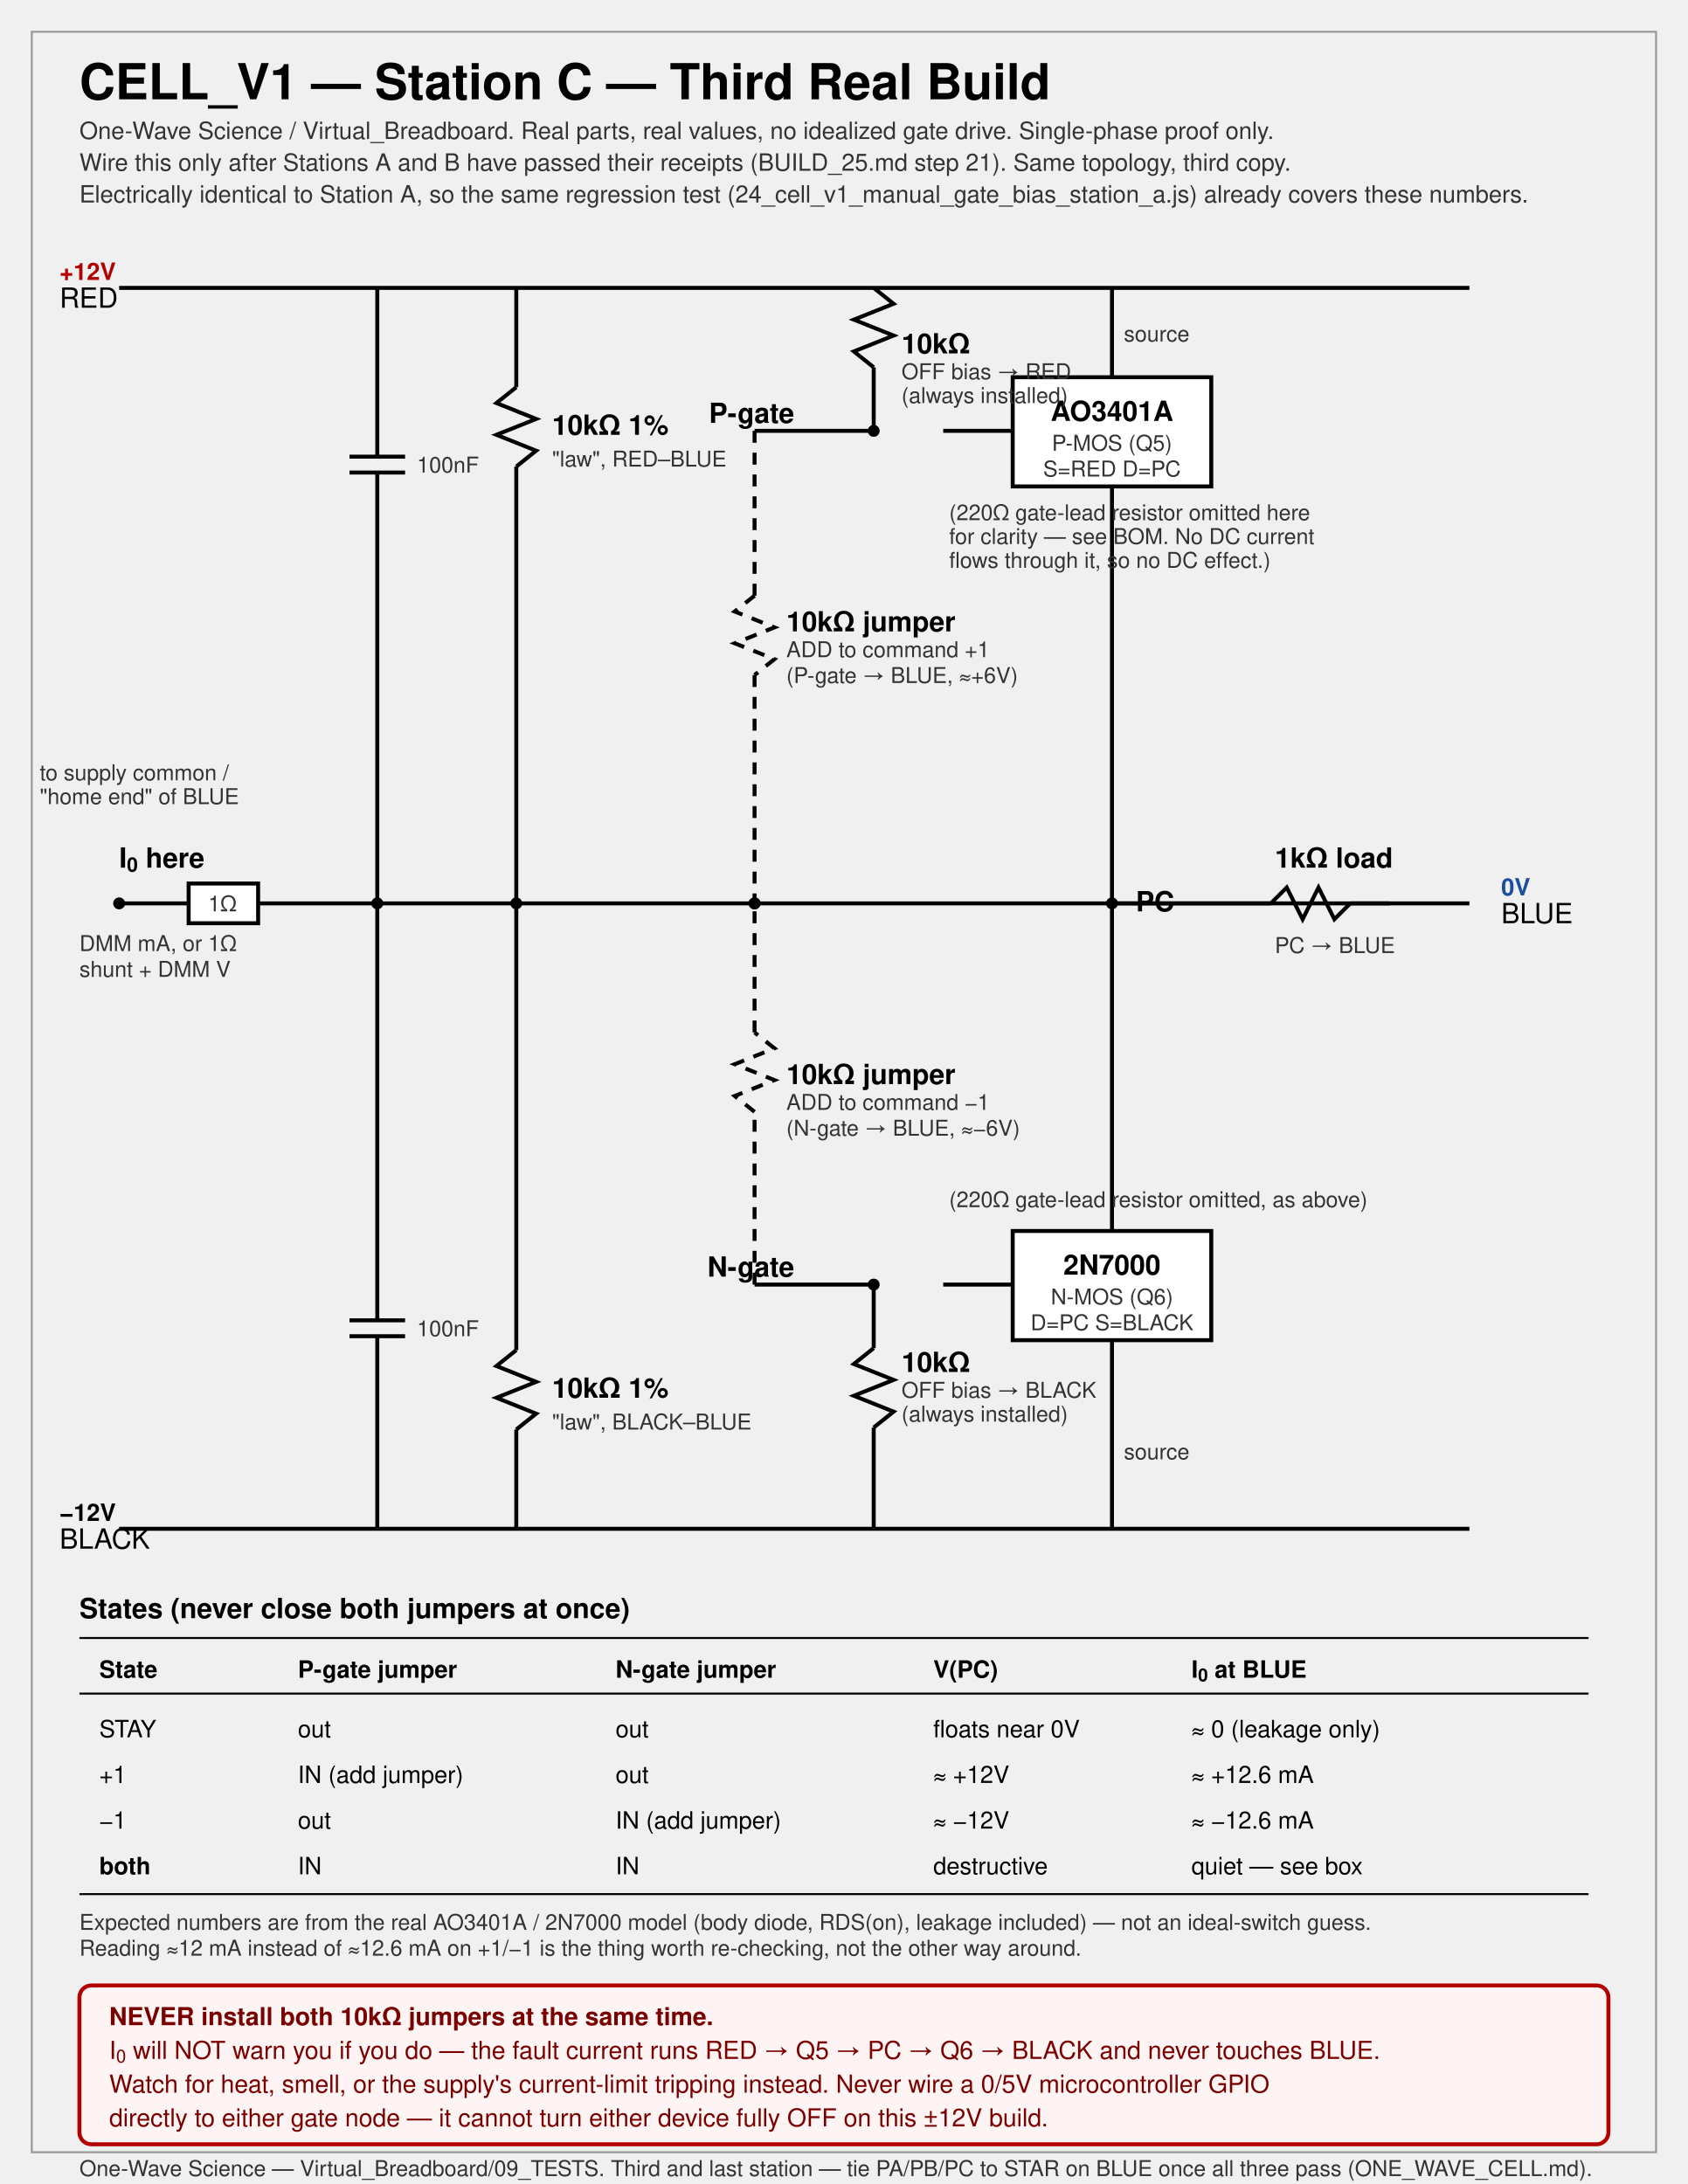
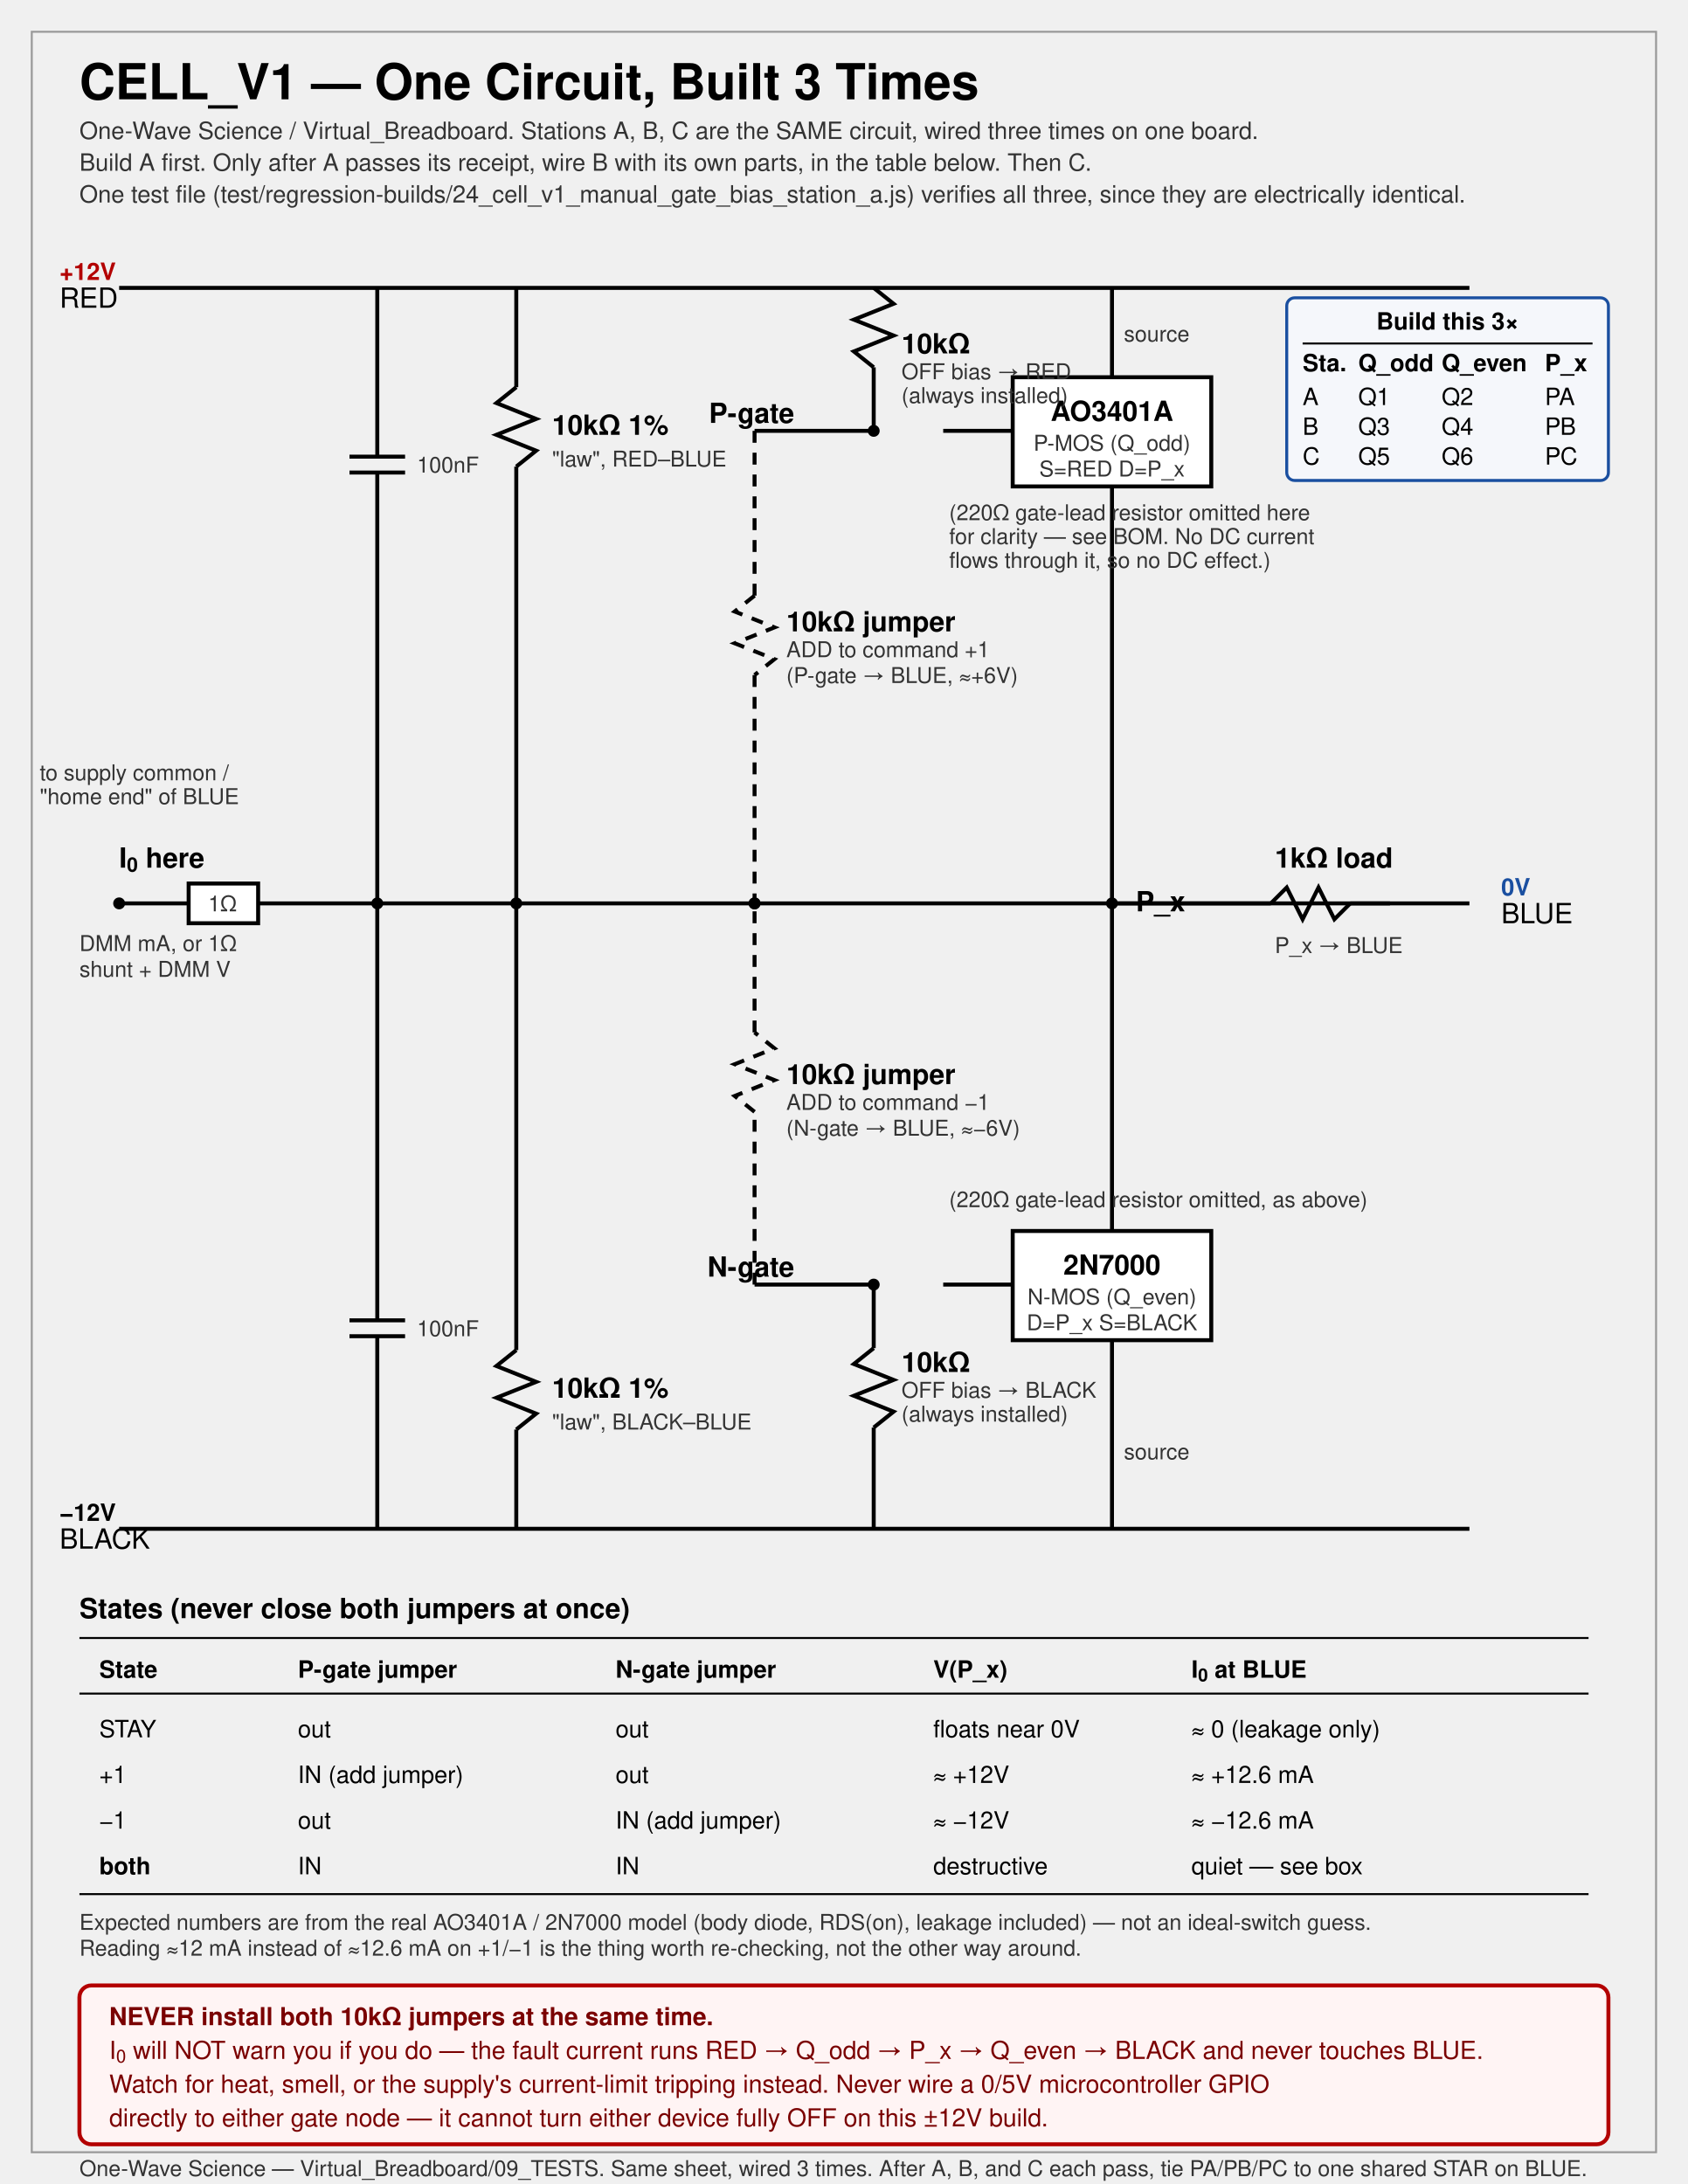
<svg xmlns="http://www.w3.org/2000/svg" width="8.5in" height="11in" viewBox="0 0 850 1100" font-family="Helvetica, Arial, sans-serif">
  <style>
    .wire { stroke:#000; stroke-width:2; fill:none; }
    .jumper { stroke:#000; stroke-width:2; fill:none; stroke-dasharray:6,5; }
    .dot { fill:#000; }
    .lbl { font-size:14px; fill:#000; }
    .lblB { font-size:14px; fill:#000; font-weight:700; }
    .small { font-size:11px; fill:#333; }
    .rail-red { fill:#b30000; font-weight:700; }
    .rail-black { fill:#000; font-weight:700; }
    .rail-blue { fill:#1a4fa0; font-weight:700; }
    .box { fill:#fff; stroke:#000; stroke-width:2; }
    .title { font-size:25px; font-weight:800; fill:#000; }
    .subtitle { font-size:12px; fill:#333; }
    .sectionHdr { font-size:14px; font-weight:700; fill:#000; }
    .warn { fill:#fff4f4; stroke:#b30000; stroke-width:2; }
    .warnTxt { fill:#7a0000; font-size:12.5px; }
    .cellHdr { font-size:12px; font-weight:700; fill:#000; }
    .cell { font-size:12px; fill:#000; }
    .tblLine { stroke:#000; stroke-width:1; }
  </style>
  <rect x="16" y="16" width="818" height="1068" fill="none" stroke="#999" stroke-width="1" />
-   <text x="40" y="50" class="title">CELL_V1 — Station C — Third Real Build</text>
-   <text x="40" y="70" class="subtitle">One-Wave Science / Virtual_Breadboard. Real parts, real values, no idealized gate drive. Single-phase proof only.</text>
-   <text x="40" y="86" class="subtitle">Wire this only after Stations A and B have passed their receipts (BUILD_25.md step 21). Same topology, third copy.</text>
-   <text x="40" y="102" class="subtitle">Electrically identical to Station A, so the same regression test (24_cell_v1_manual_gate_bias_station_a.js) already covers these numbers.</text>
+   <text x="40" y="50" class="title">CELL_V1 — One Circuit, Built 3 Times</text>
+   <text x="40" y="70" class="subtitle">One-Wave Science / Virtual_Breadboard. Stations A, B, C are the SAME circuit, wired three times on one board.</text>
+   <text x="40" y="86" class="subtitle">Build A first. Only after A passes its receipt, wire B with its own parts, in the table below. Then C.</text>
+   <text x="40" y="102" class="subtitle">One test file (test/regression-builds/24_cell_v1_manual_gate_bias_station_a.js) verifies all three, since they are electrically identical.</text>
  <line x1="60" y1="145" x2="740" y2="145" class="wire" stroke="#b30000" />
  <text x="30" y="141" class="rail-red">+12V</text>
  <text x="30" y="155" class="lbl">RED</text>
  <line x1="60" y1="770" x2="740" y2="770" class="wire" stroke="#000" />
  <text x="30" y="766" class="rail-black">−12V</text>
  <text x="30" y="780" class="lbl">BLACK</text>
  <line x1="130" y1="455" x2="740" y2="455" class="wire" stroke="#1a4fa0" />
  <text x="756" y="451" class="rail-blue">0V</text>
  <text x="756" y="465" class="lbl">BLUE</text>
  <line x1="60" y1="455" x2="95" y2="455" class="wire" stroke="#1a4fa0" />
  <rect x="95" y="445" width="35" height="20" class="box" />
  <text x="112" y="459" text-anchor="middle" class="small">1Ω</text>
  <text x="60" y="437" class="lblB">I<tspan baseline-shift="sub" font-size="10">0</tspan> here</text>
  <text x="40" y="479" class="small">DMM mA, or 1Ω</text>
  <text x="40" y="492" class="small">shunt + DMM V</text>
  <circle cx="60" cy="455" r="3" class="dot" />
  <text x="20" y="393" class="small">to supply common /</text>
  <text x="20" y="405" class="small">"home end" of BLUE</text>
  <line x1="190" y1="145" x2="190" y2="230" class="wire" />
  <line x1="176" y1="230" x2="204" y2="230" class="wire" stroke-width="3" />
  <line x1="176" y1="238" x2="204" y2="238" class="wire" stroke-width="3" />
  <line x1="190" y1="238" x2="190" y2="455" class="wire" />
  <text x="210" y="238" class="small">100nF</text>
  <line x1="190" y1="455" x2="190" y2="665" class="wire" />
  <line x1="176" y1="665" x2="204" y2="665" class="wire" stroke-width="3" />
  <line x1="176" y1="673" x2="204" y2="673" class="wire" stroke-width="3" />
  <line x1="190" y1="673" x2="190" y2="770" class="wire" />
  <text x="210" y="673" class="small">100nF</text>
  <line x1="260" y1="145" x2="260" y2="195" class="wire" />
  <polyline points="260,195 250,203 270,211 250,219 270,227 260,235" class="wire" />
  <line x1="260" y1="235" x2="260" y2="455" class="wire" />
  <text x="278" y="219" class="lblB">10kΩ 1%</text>
  <text x="278" y="235" class="small">"law", RED–BLUE</text>
  <line x1="260" y1="455" x2="260" y2="680" class="wire" />
  <polyline points="260,680 250,688 270,696 250,704 270,712 260,720" class="wire" />
  <line x1="260" y1="720" x2="260" y2="770" class="wire" />
  <text x="278" y="704" class="lblB">10kΩ 1%</text>
  <text x="278" y="720" class="small">"law", BLACK–BLUE</text>
  <circle cx="190" cy="455" r="3" class="dot" />
  <circle cx="260" cy="455" r="3" class="dot" />
  <line x1="560" y1="245" x2="560" y2="665" class="wire" />
-   <text x="572" y="459" class="lblB">PC</text>
+   <text x="572" y="459" class="lblB">P_x</text>
  <rect x="510" y="190" width="100" height="55" class="box" />
  <text x="560" y="212" text-anchor="middle" class="lblB">AO3401A</text>
-   <text x="560" y="227" text-anchor="middle" class="small">P-MOS (Q5)</text>
-   <text x="560" y="240" text-anchor="middle" class="small">S=RED  D=PC</text>
+   <text x="560" y="227" text-anchor="middle" class="small">P-MOS (Q_odd)</text>
+   <text x="560" y="240" text-anchor="middle" class="small">S=RED  D=P_x</text>
  <line x1="560" y1="145" x2="560" y2="190" class="wire" />
  <text x="566" y="172" class="small">source</text>
+   <rect x="648" y="150" width="162" height="92" fill="#f5f7fb" stroke="#1a4fa0" stroke-width="1.5" rx="4" />
+   <text x="729" y="166" text-anchor="middle" class="cellHdr">Build this 3×</text>
+   <line x1="656" y1="173" x2="802" y2="173" class="tblLine" />
+   <text x="656" y="187" class="cellHdr">Sta.</text>
+   <text x="684" y="187" class="cellHdr">Q_odd</text>
+   <text x="726" y="187" class="cellHdr">Q_even</text>
+   <text x="778" y="187" class="cellHdr">P_x</text>
+   <text x="656" y="204" class="cell">A</text>
+   <text x="684" y="204" class="cell">Q1</text>
+   <text x="726" y="204" class="cell">Q2</text>
+   <text x="778" y="204" class="cell">PA</text>
+   <text x="656" y="219" class="cell">B</text>
+   <text x="684" y="219" class="cell">Q3</text>
+   <text x="726" y="219" class="cell">Q4</text>
+   <text x="778" y="219" class="cell">PB</text>
+   <text x="656" y="234" class="cell">C</text>
+   <text x="684" y="234" class="cell">Q5</text>
+   <text x="726" y="234" class="cell">Q6</text>
+   <text x="778" y="234" class="cell">PC</text>
  <circle cx="440" cy="217" r="3" class="dot" />
  <line x1="510" y1="217" x2="475" y2="217" class="wire" />
  <text x="400" y="213" text-anchor="end" class="lblB">P-gate</text>
  <line x1="440" y1="217" x2="440" y2="185" class="wire" />
  <polyline points="440,185 430,177 450,169 430,161 450,153 440,145" class="wire" />
  <text x="454" y="178" class="lblB">10kΩ</text>
  <text x="454" y="191" class="small">OFF bias → RED</text>
  <text x="454" y="203" class="small">(always installed)</text>
  <line x1="440" y1="217" x2="380" y2="217" class="wire" />
  <line x1="380" y1="217" x2="380" y2="300" class="jumper" />
  <polyline points="380,300 370,308 390,316 370,324 390,332 380,340" class="jumper" />
  <line x1="380" y1="340" x2="380" y2="455" class="jumper" />
  <circle cx="380" cy="455" r="3" class="dot" />
  <text x="396" y="318" class="lblB">10kΩ jumper</text>
  <text x="396" y="331" class="small">ADD to command +1</text>
  <text x="396" y="344" class="small">(P-gate → BLUE, ≈+6V)</text>
  <text x="478" y="262" class="small">(220Ω gate-lead resistor omitted here</text>
  <text x="478" y="274" class="small">for clarity — see BOM. No DC current</text>
  <text x="478" y="286" class="small">flows through it, so no DC effect.)</text>
  <rect x="510" y="620" width="100" height="55" class="box" />
  <text x="560" y="642" text-anchor="middle" class="lblB">2N7000</text>
-   <text x="560" y="657" text-anchor="middle" class="small">N-MOS (Q6)</text>
-   <text x="560" y="670" text-anchor="middle" class="small">D=PC  S=BLACK</text>
+   <text x="560" y="657" text-anchor="middle" class="small">N-MOS (Q_even)</text>
+   <text x="560" y="670" text-anchor="middle" class="small">D=P_x  S=BLACK</text>
  <line x1="560" y1="675" x2="560" y2="770" class="wire" />
  <text x="566" y="735" class="small">source</text>
  <circle cx="440" cy="647" r="3" class="dot" />
  <line x1="510" y1="647" x2="475" y2="647" class="wire" />
  <text x="400" y="643" text-anchor="end" class="lblB">N-gate</text>
  <line x1="440" y1="647" x2="440" y2="679" class="wire" />
  <polyline points="440,679 430,687 450,695 430,703 450,711 440,719" class="wire" />
  <line x1="440" y1="719" x2="440" y2="770" class="wire" />
  <text x="454" y="691" class="lblB">10kΩ</text>
  <text x="454" y="704" class="small">OFF bias → BLACK</text>
  <text x="454" y="716" class="small">(always installed)</text>
  <line x1="440" y1="647" x2="380" y2="647" class="wire" />
  <line x1="380" y1="647" x2="380" y2="560" class="jumper" />
  <polyline points="380,560 370,552 390,544 370,536 390,528 380,520" class="jumper" />
  <line x1="380" y1="520" x2="380" y2="455" class="jumper" />
  <circle cx="380" cy="455" r="3" class="dot" />
  <text x="396" y="546" class="lblB">10kΩ jumper</text>
  <text x="396" y="559" class="small">ADD to command −1</text>
  <text x="396" y="572" class="small">(N-gate → BLUE, ≈−6V)</text>
  <text x="478" y="608" class="small">(220Ω gate-lead resistor omitted, as above)</text>
  <line x1="560" y1="455" x2="640" y2="455" class="wire" />
  <polyline points="640,455 648,447 656,463 664,447 672,463 680,455" class="wire" />
  <line x1="680" y1="455" x2="700" y2="455" class="wire" />
  <text x="642" y="437" class="lblB">1kΩ load</text>
-   <text x="642" y="480" class="small">PC → BLUE</text>
+   <text x="642" y="480" class="small">P_x → BLUE</text>
  <circle cx="560" cy="455" r="3" class="dot" />
  <text x="40" y="815" class="sectionHdr">States (never close both jumpers at once)</text>
  <line x1="40" y1="825" x2="800" y2="825" class="tblLine" />
  <text x="50" y="845" class="cellHdr">State</text>
  <text x="150" y="845" class="cellHdr">P-gate jumper</text>
  <text x="310" y="845" class="cellHdr">N-gate jumper</text>
-   <text x="470" y="845" class="cellHdr">V(PC)</text>
+   <text x="470" y="845" class="cellHdr">V(P_x)</text>
  <text x="600" y="845" class="cellHdr">I<tspan baseline-shift="sub" font-size="9">0</tspan> at BLUE</text>
  <line x1="40" y1="853" x2="800" y2="853" class="tblLine" />
  <text x="50" y="875" class="cell">STAY</text>
  <text x="150" y="875" class="cell">out</text>
  <text x="310" y="875" class="cell">out</text>
  <text x="470" y="875" class="cell">floats near 0V</text>
  <text x="600" y="875" class="cell">≈ 0 (leakage only)</text>
  <text x="50" y="898" class="cell">+1</text>
  <text x="150" y="898" class="cell">IN (add jumper)</text>
  <text x="310" y="898" class="cell">out</text>
  <text x="470" y="898" class="cell">≈ +12V</text>
  <text x="600" y="898" class="cell">≈ +12.6 mA</text>
  <text x="50" y="921" class="cell">−1</text>
  <text x="150" y="921" class="cell">out</text>
  <text x="310" y="921" class="cell">IN (add jumper)</text>
  <text x="470" y="921" class="cell">≈ −12V</text>
  <text x="600" y="921" class="cell">≈ −12.6 mA</text>
  <text x="50" y="944" class="cell" fill="#7a0000" font-weight="700">both</text>
  <text x="150" y="944" class="cell" fill="#7a0000">IN</text>
  <text x="310" y="944" class="cell" fill="#7a0000">IN</text>
  <text x="470" y="944" class="cell" fill="#7a0000">destructive</text>
  <text x="600" y="944" class="cell" fill="#7a0000">quiet — see box</text>
  <line x1="40" y1="954" x2="800" y2="954" class="tblLine" />
  <text x="40" y="972" class="small">Expected numbers are from the real AO3401A / 2N7000 model (body diode, RDS(on), leakage included) — not an ideal-switch guess.</text>
  <text x="40" y="985" class="small">Reading ≈12 mA instead of ≈12.6 mA on +1/−1 is the thing worth re-checking, not the other way around.</text>
  <rect x="40" y="1000" width="770" height="80" rx="6" class="warn" />
  <text x="55" y="1020" class="warnTxt" font-weight="700">NEVER install both 10kΩ jumpers at the same time.</text>
-   <text x="55" y="1037" class="warnTxt">I<tspan baseline-shift="sub" font-size="9">0</tspan> will NOT warn you if you do — the fault current runs RED → Q5 → PC → Q6 → BLACK and never touches BLUE.</text>
+   <text x="55" y="1037" class="warnTxt">I<tspan baseline-shift="sub" font-size="9">0</tspan> will NOT warn you if you do — the fault current runs RED → Q_odd → P_x → Q_even → BLACK and never touches BLUE.</text>
  <text x="55" y="1054" class="warnTxt">Watch for heat, smell, or the supply's current-limit tripping instead. Never wire a 0/5V microcontroller GPIO</text>
  <text x="55" y="1071" class="warnTxt">directly to either gate node — it cannot turn either device fully OFF on this ±12V build.</text>
-   <text x="40" y="1096" class="small">One-Wave Science — Virtual_Breadboard/09_TESTS. Third and last station — tie PA/PB/PC to STAR on BLUE once all three pass (ONE_WAVE_CELL.md).</text>
+   <text x="40" y="1096" class="small">One-Wave Science — Virtual_Breadboard/09_TESTS. Same sheet, wired 3 times. After A, B, and C each pass, tie PA/PB/PC to one shared STAR on BLUE.</text>
</svg>
